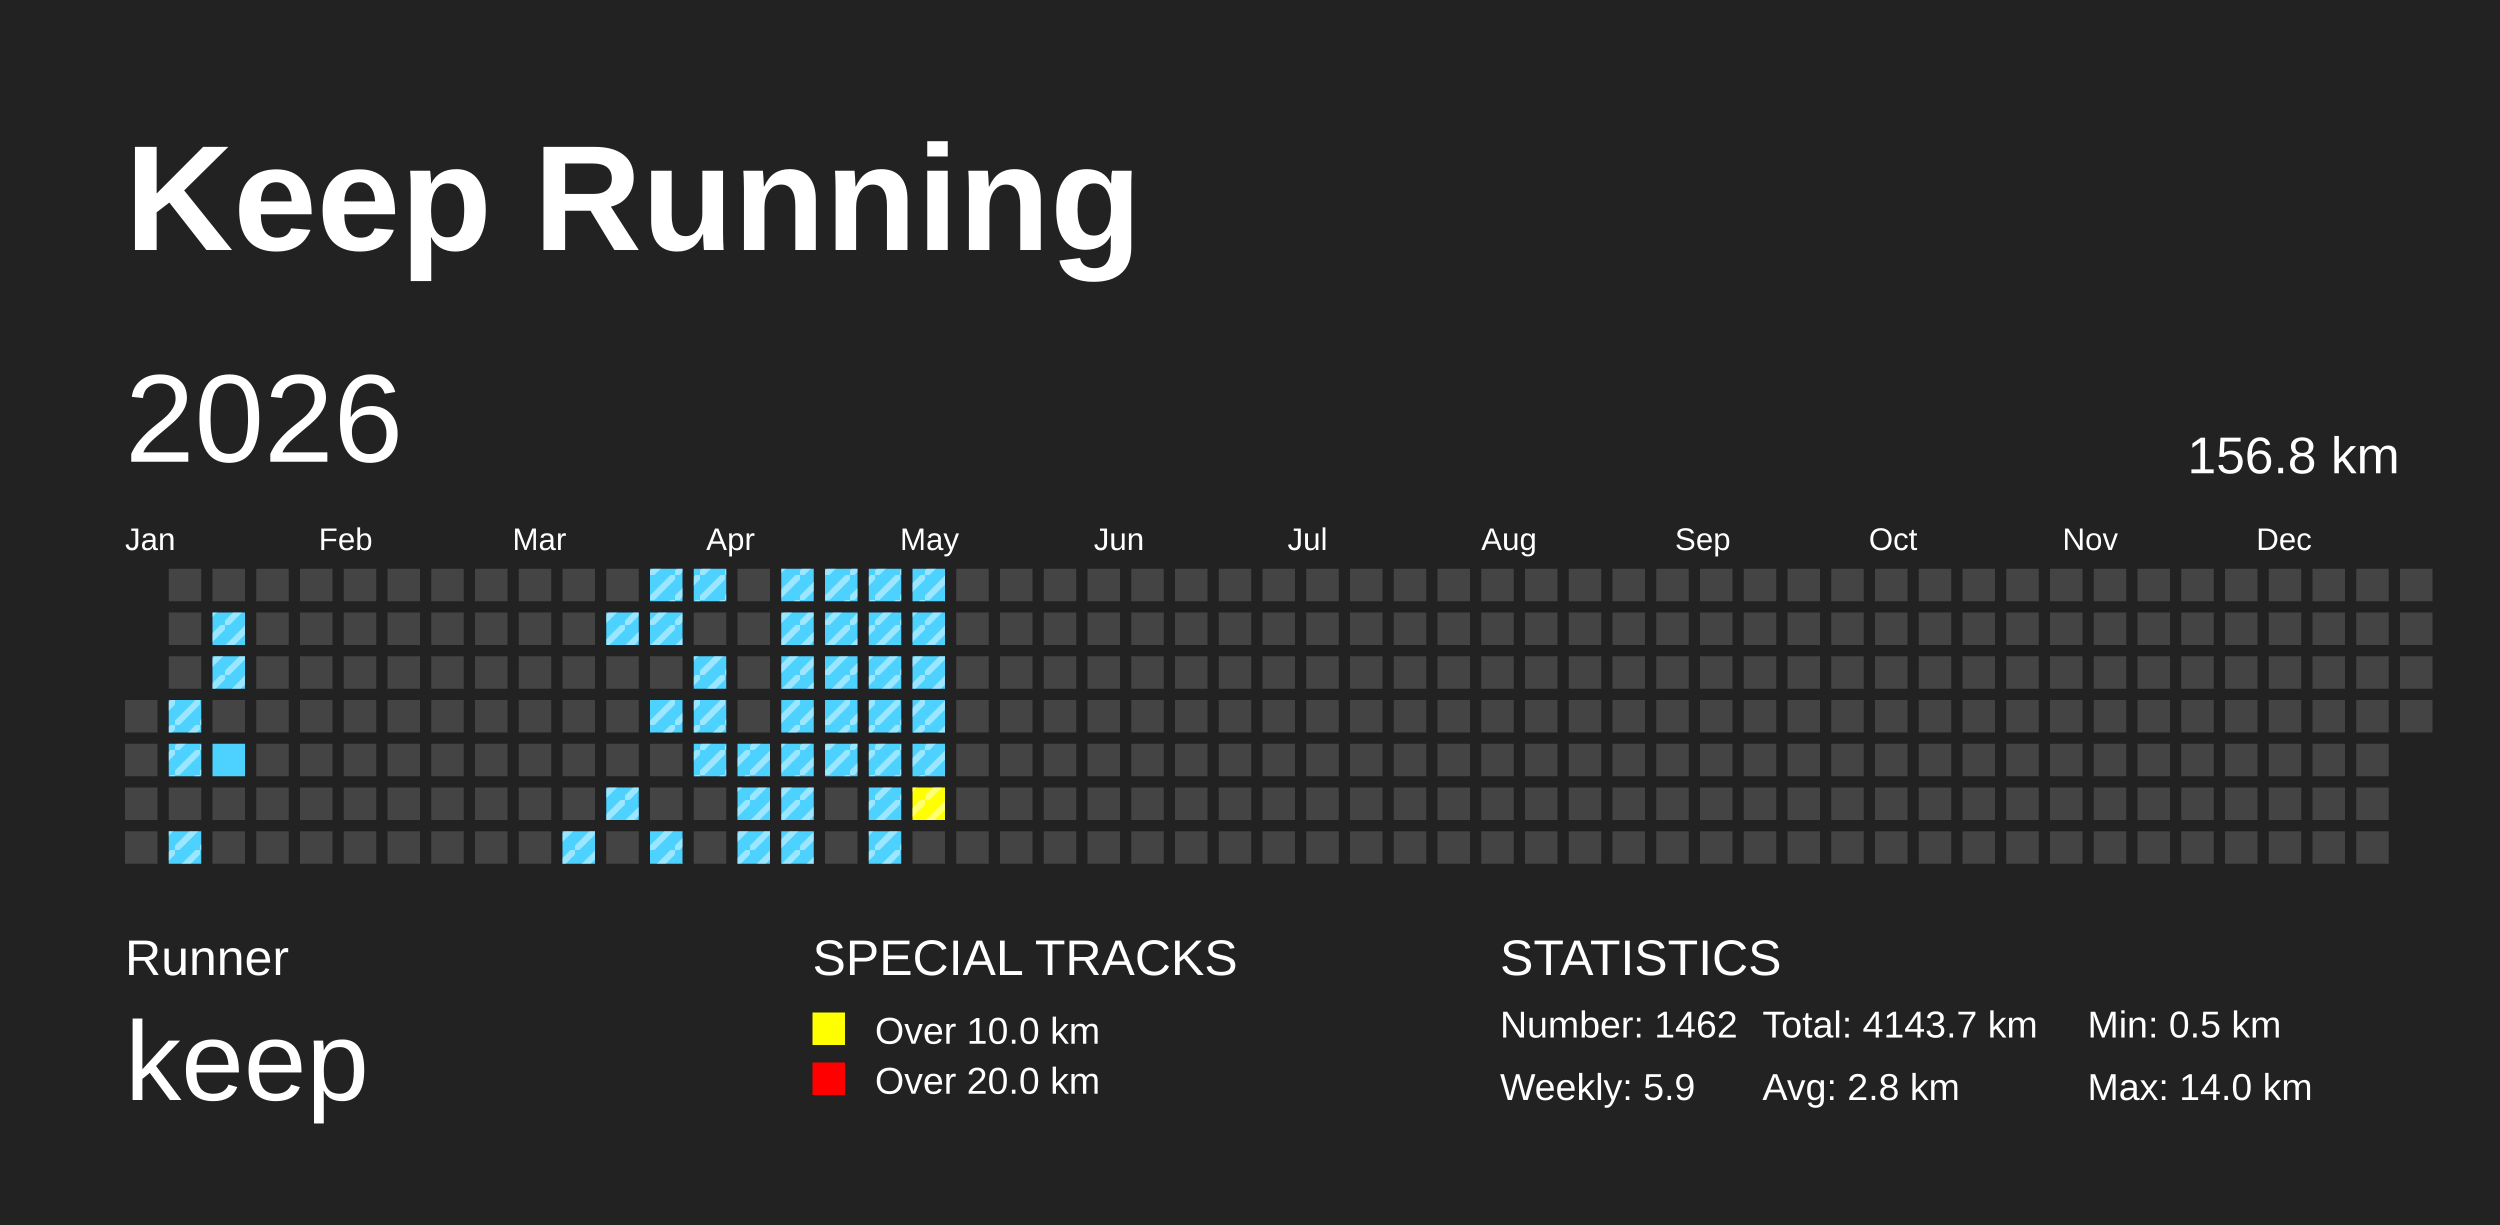
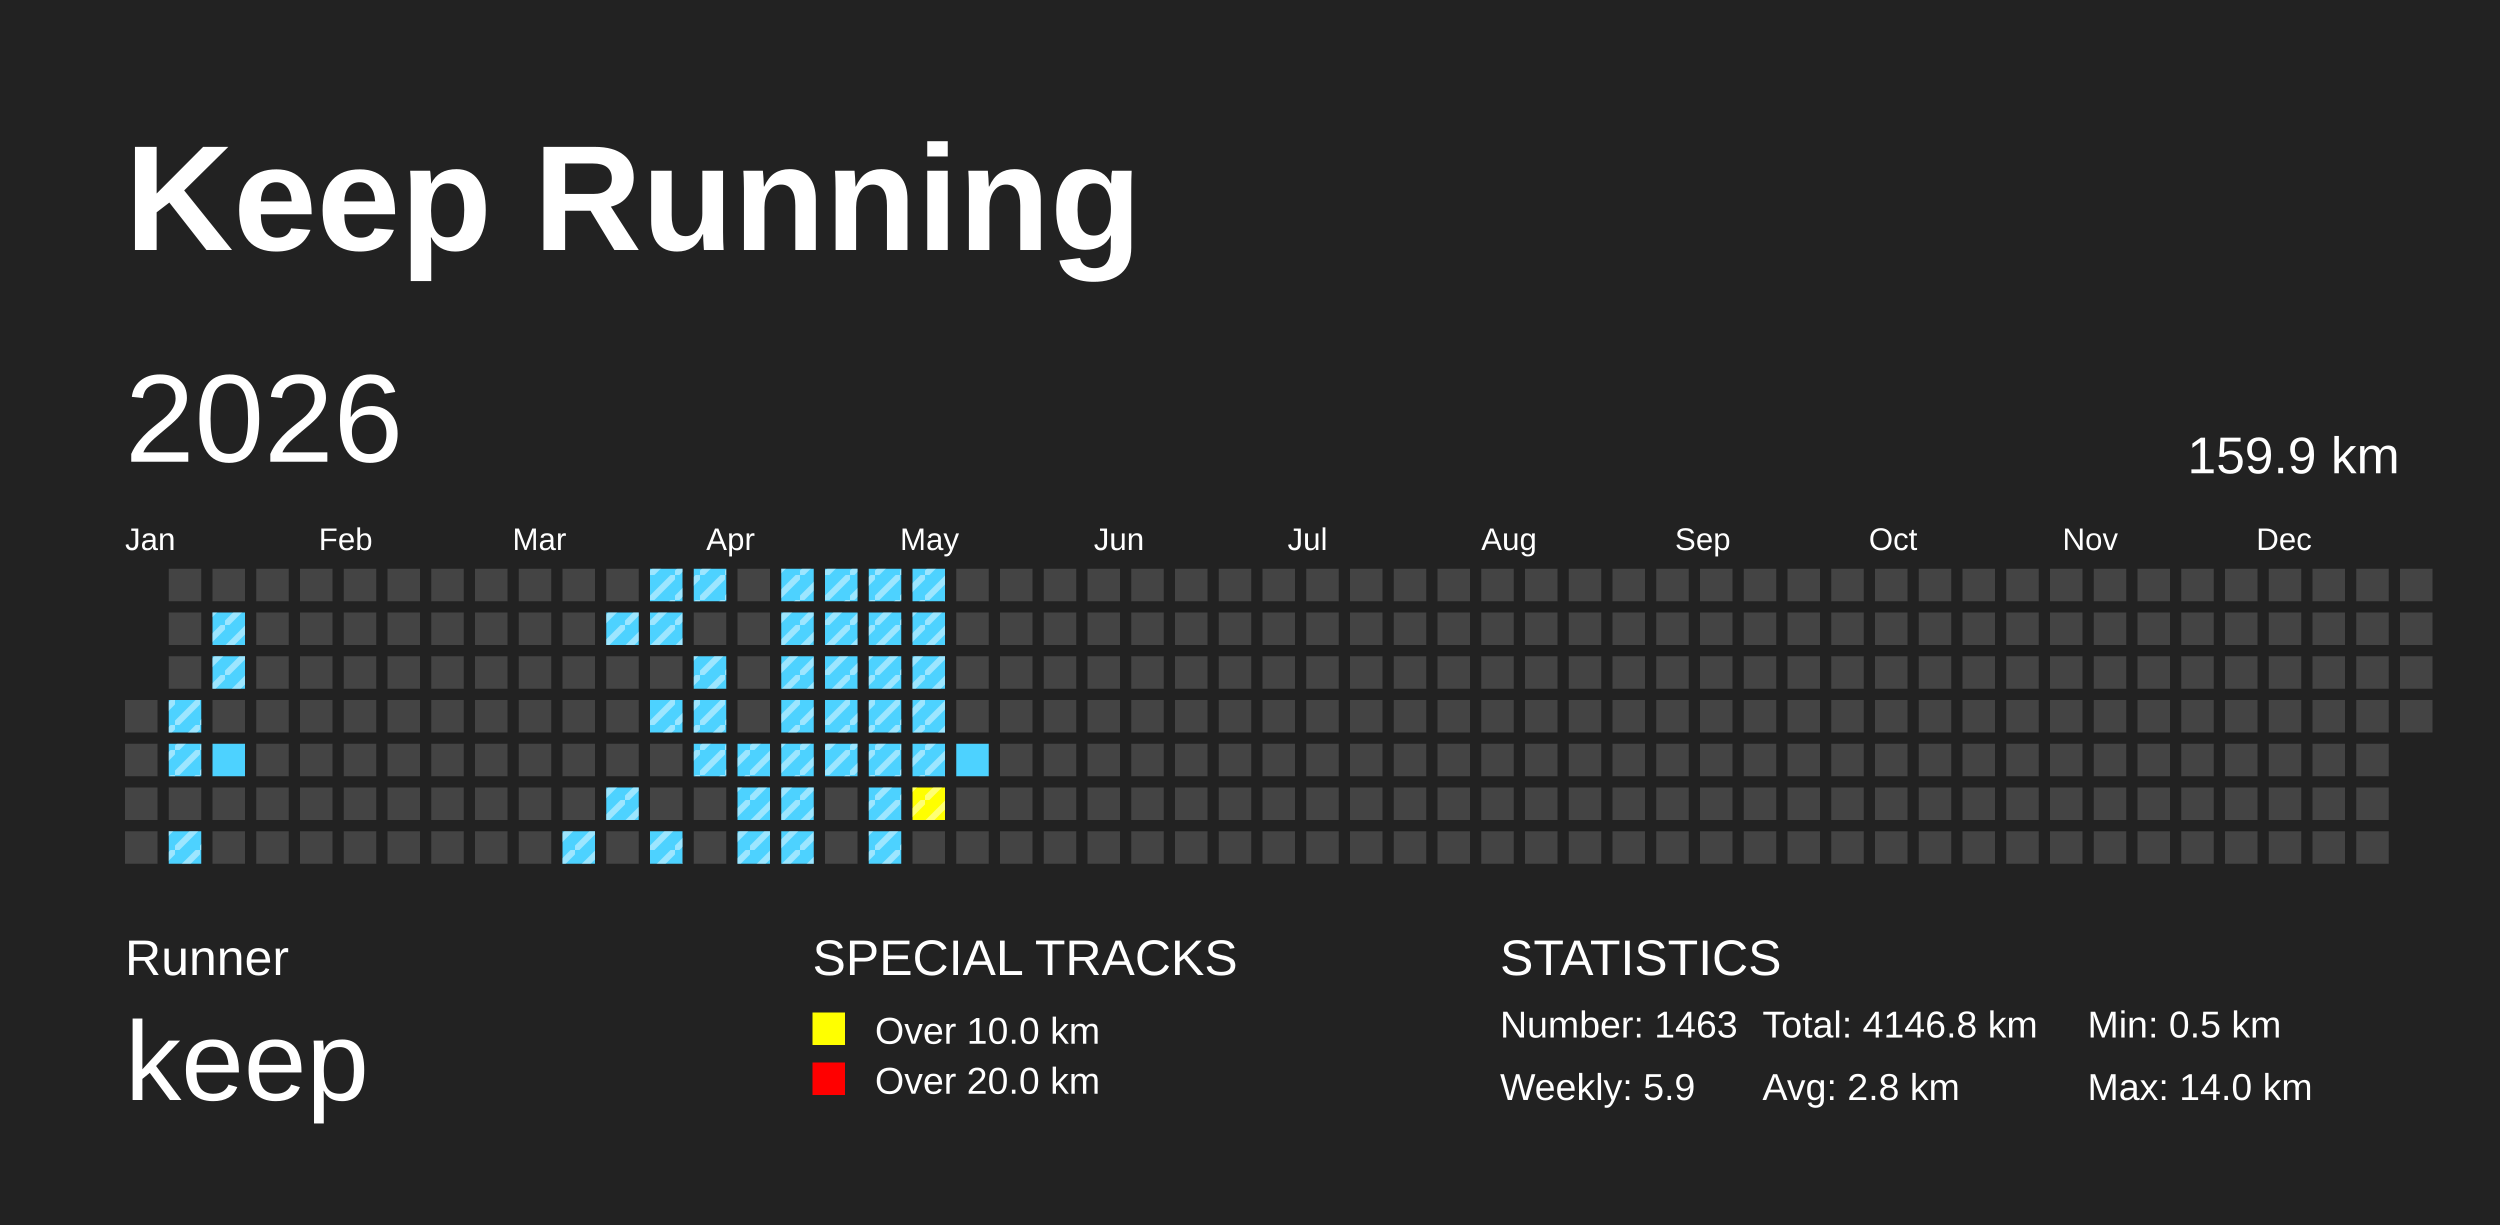
<svg xmlns="http://www.w3.org/2000/svg" baseProfile="full" height="98mm" version="1.1" viewBox="0,0,200,98" width="200mm">
  <defs>
    <pattern height="2" id="indoor-stripe" patternUnits="userSpaceOnUse" width="2">
      <line stroke="white" stroke-opacity="0.45" stroke-width="0.5" x1="0" x2="2" y1="2" y2="0" />
    </pattern>
  </defs>
  <rect fill="#222222" height="98" width="200" x="0" y="0" />
  <text fill="#FFFFFF" style="font-size:12px; font-family:Arial; font-weight:bold;" x="10" y="20">Keep Running</text>
  <text fill="#FFFFFF" style="font-size:4px; font-family:Arial" x="10" y="78">Runner</text>
  <text fill="#FFFFFF" style="font-size:9px; font-family:Arial" x="10" y="88">keep</text>
  <text fill="#FFFFFF" style="font-size:4px; font-family:Arial" x="65" y="78">SPECIAL TRACKS</text>
  <rect fill="yellow" height="2.6" width="2.6" x="65" y="81" />
  <text fill="#FFFFFF" style="font-size:3px; font-family:Arial" x="70" y="83.5">Over 10.0 km</text>
  <rect fill="red" height="2.6" width="2.6" x="65" y="85" />
  <text fill="#FFFFFF" style="font-size:3px; font-family:Arial" x="70" y="87.5">Over 20.0 km</text>
  <text fill="#FFFFFF" style="font-size:4px; font-family:Arial" x="120" y="78">STATISTICS</text>
-   <text fill="#FFFFFF" style="font-size:3px; font-family:Arial" x="120" y="83">Number: 1462</text>
+   <text fill="#FFFFFF" style="font-size:3px; font-family:Arial" x="120" y="83">Number: 1463</text>
  <text fill="#FFFFFF" style="font-size:3px; font-family:Arial" x="120" y="88">Weekly: 5.9</text>
-   <text fill="#FFFFFF" style="font-size:3px; font-family:Arial" x="141" y="83">Total: 4143.7 km</text>
+   <text fill="#FFFFFF" style="font-size:3px; font-family:Arial" x="141" y="83">Total: 4146.8 km</text>
  <text fill="#FFFFFF" style="font-size:3px; font-family:Arial" x="141" y="88">Avg: 2.8 km</text>
  <text fill="#FFFFFF" style="font-size:3px; font-family:Arial" x="167" y="83">Min: 0.5 km</text>
  <text fill="#FFFFFF" style="font-size:3px; font-family:Arial" x="167" y="88">Max: 14.0 km</text>
  <text dominant-baseline="hanging" fill="#FFFFFF" style="font-size:10.0px; font-family:Arial;" x="10" y="30">2026</text>
-   <text dominant-baseline="hanging" fill="#FFFFFF" style="font-size:4.125px; font-family:Arial;" x="175" y="35">156.8 km</text>
+   <text dominant-baseline="hanging" fill="#FFFFFF" style="font-size:4.125px; font-family:Arial;" x="175" y="35">159.9 km</text>
  <text fill="#FFFFFF" style="font-size:2.5px; font-family:Arial" x="10.0" y="44">Jan</text>
  <text fill="#FFFFFF" style="font-size:2.5px; font-family:Arial" x="25.5" y="44">Feb</text>
  <text fill="#FFFFFF" style="font-size:2.5px; font-family:Arial" x="41.0" y="44">Mar</text>
  <text fill="#FFFFFF" style="font-size:2.5px; font-family:Arial" x="56.5" y="44">Apr</text>
  <text fill="#FFFFFF" style="font-size:2.5px; font-family:Arial" x="72.0" y="44">May</text>
  <text fill="#FFFFFF" style="font-size:2.5px; font-family:Arial" x="87.5" y="44">Jun</text>
  <text fill="#FFFFFF" style="font-size:2.5px; font-family:Arial" x="103.0" y="44">Jul</text>
  <text fill="#FFFFFF" style="font-size:2.5px; font-family:Arial" x="118.5" y="44">Aug</text>
  <text fill="#FFFFFF" style="font-size:2.5px; font-family:Arial" x="134.0" y="44">Sep</text>
  <text fill="#FFFFFF" style="font-size:2.5px; font-family:Arial" x="149.5" y="44">Oct</text>
  <text fill="#FFFFFF" style="font-size:2.5px; font-family:Arial" x="165.0" y="44">Nov</text>
  <text fill="#FFFFFF" style="font-size:2.5px; font-family:Arial" x="180.5" y="44">Dec</text>
  <rect fill="#444444" height="2.6" width="2.6" x="10.0" y="56.0" />
  <rect fill="#444444" height="2.6" width="2.6" x="10.0" y="59.5" />
  <rect fill="#444444" height="2.6" width="2.6" x="10.0" y="63.0" />
  <rect fill="#444444" height="2.6" width="2.6" x="10.0" y="66.5" />
  <rect fill="#444444" height="2.6" width="2.6" x="13.5" y="45.5" />
  <rect fill="#444444" height="2.6" width="2.6" x="13.5" y="49.0" />
  <rect fill="#444444" height="2.6" width="2.6" x="13.5" y="52.5" />
  <rect fill="#4DD2FF" height="2.6" width="2.6" x="13.5" y="56.0" />
  <rect fill="url(#indoor-stripe)" height="2.6" style="pointer-events: none;" width="2.6" x="13.5" y="56.0" />
  <rect fill="#4DD2FF" height="2.6" width="2.6" x="13.5" y="59.5" />
  <rect fill="url(#indoor-stripe)" height="2.6" style="pointer-events: none;" width="2.6" x="13.5" y="59.5" />
  <rect fill="#444444" height="2.6" width="2.6" x="13.5" y="63.0" />
  <rect fill="#4DD2FF" height="2.6" width="2.6" x="13.5" y="66.5" />
  <rect fill="url(#indoor-stripe)" height="2.6" style="pointer-events: none;" width="2.6" x="13.5" y="66.5" />
  <rect fill="#444444" height="2.6" width="2.6" x="17.0" y="45.5" />
  <rect fill="#4DD2FF" height="2.6" width="2.6" x="17.0" y="49.0" />
  <rect fill="url(#indoor-stripe)" height="2.6" style="pointer-events: none;" width="2.6" x="17.0" y="49.0" />
  <rect fill="#4DD2FF" height="2.6" width="2.6" x="17.0" y="52.5" />
  <rect fill="url(#indoor-stripe)" height="2.6" style="pointer-events: none;" width="2.6" x="17.0" y="52.5" />
  <rect fill="#444444" height="2.6" width="2.6" x="17.0" y="56.0" />
  <rect fill="#4DD2FF" height="2.6" width="2.6" x="17.0" y="59.5" />
  <rect fill="#444444" height="2.6" width="2.6" x="17.0" y="63.0" />
  <rect fill="#444444" height="2.6" width="2.6" x="17.0" y="66.5" />
  <rect fill="#444444" height="2.6" width="2.6" x="20.5" y="45.5" />
  <rect fill="#444444" height="2.6" width="2.6" x="20.5" y="49.0" />
  <rect fill="#444444" height="2.6" width="2.6" x="20.5" y="52.5" />
  <rect fill="#444444" height="2.6" width="2.6" x="20.5" y="56.0" />
  <rect fill="#444444" height="2.6" width="2.6" x="20.5" y="59.5" />
  <rect fill="#444444" height="2.6" width="2.6" x="20.5" y="63.0" />
  <rect fill="#444444" height="2.6" width="2.6" x="20.5" y="66.5" />
  <rect fill="#444444" height="2.6" width="2.6" x="24.0" y="45.5" />
  <rect fill="#444444" height="2.6" width="2.6" x="24.0" y="49.0" />
  <rect fill="#444444" height="2.6" width="2.6" x="24.0" y="52.5" />
  <rect fill="#444444" height="2.6" width="2.6" x="24.0" y="56.0" />
  <rect fill="#444444" height="2.6" width="2.6" x="24.0" y="59.5" />
  <rect fill="#444444" height="2.6" width="2.6" x="24.0" y="63.0" />
  <rect fill="#444444" height="2.6" width="2.6" x="24.0" y="66.5" />
  <rect fill="#444444" height="2.6" width="2.6" x="27.5" y="45.5" />
  <rect fill="#444444" height="2.6" width="2.6" x="27.5" y="49.0" />
  <rect fill="#444444" height="2.6" width="2.6" x="27.5" y="52.5" />
  <rect fill="#444444" height="2.6" width="2.6" x="27.5" y="56.0" />
  <rect fill="#444444" height="2.6" width="2.6" x="27.5" y="59.5" />
  <rect fill="#444444" height="2.6" width="2.6" x="27.5" y="63.0" />
  <rect fill="#444444" height="2.6" width="2.6" x="27.5" y="66.5" />
  <rect fill="#444444" height="2.6" width="2.6" x="31.0" y="45.5" />
  <rect fill="#444444" height="2.6" width="2.6" x="31.0" y="49.0" />
  <rect fill="#444444" height="2.6" width="2.6" x="31.0" y="52.5" />
  <rect fill="#444444" height="2.6" width="2.6" x="31.0" y="56.0" />
  <rect fill="#444444" height="2.6" width="2.6" x="31.0" y="59.5" />
  <rect fill="#444444" height="2.6" width="2.6" x="31.0" y="63.0" />
  <rect fill="#444444" height="2.6" width="2.6" x="31.0" y="66.5" />
  <rect fill="#444444" height="2.6" width="2.6" x="34.5" y="45.5" />
  <rect fill="#444444" height="2.6" width="2.6" x="34.5" y="49.0" />
  <rect fill="#444444" height="2.6" width="2.6" x="34.5" y="52.5" />
  <rect fill="#444444" height="2.6" width="2.6" x="34.5" y="56.0" />
  <rect fill="#444444" height="2.6" width="2.6" x="34.5" y="59.5" />
  <rect fill="#444444" height="2.6" width="2.6" x="34.5" y="63.0" />
  <rect fill="#444444" height="2.6" width="2.6" x="34.5" y="66.5" />
  <rect fill="#444444" height="2.6" width="2.6" x="38.0" y="45.5" />
  <rect fill="#444444" height="2.6" width="2.6" x="38.0" y="49.0" />
  <rect fill="#444444" height="2.6" width="2.6" x="38.0" y="52.5" />
  <rect fill="#444444" height="2.6" width="2.6" x="38.0" y="56.0" />
  <rect fill="#444444" height="2.6" width="2.6" x="38.0" y="59.5" />
  <rect fill="#444444" height="2.6" width="2.6" x="38.0" y="63.0" />
  <rect fill="#444444" height="2.6" width="2.6" x="38.0" y="66.5" />
  <rect fill="#444444" height="2.6" width="2.6" x="41.5" y="45.5" />
  <rect fill="#444444" height="2.6" width="2.6" x="41.5" y="49.0" />
  <rect fill="#444444" height="2.6" width="2.6" x="41.5" y="52.5" />
  <rect fill="#444444" height="2.6" width="2.6" x="41.5" y="56.0" />
  <rect fill="#444444" height="2.6" width="2.6" x="41.5" y="59.5" />
  <rect fill="#444444" height="2.6" width="2.6" x="41.5" y="63.0" />
  <rect fill="#444444" height="2.6" width="2.6" x="41.5" y="66.5" />
  <rect fill="#444444" height="2.6" width="2.6" x="45.0" y="45.5" />
  <rect fill="#444444" height="2.6" width="2.6" x="45.0" y="49.0" />
  <rect fill="#444444" height="2.6" width="2.6" x="45.0" y="52.5" />
  <rect fill="#444444" height="2.6" width="2.6" x="45.0" y="56.0" />
  <rect fill="#444444" height="2.6" width="2.6" x="45.0" y="59.5" />
  <rect fill="#444444" height="2.6" width="2.6" x="45.0" y="63.0" />
  <rect fill="#4DD2FF" height="2.6" width="2.6" x="45.0" y="66.5" />
  <rect fill="url(#indoor-stripe)" height="2.6" style="pointer-events: none;" width="2.6" x="45.0" y="66.5" />
  <rect fill="#444444" height="2.6" width="2.6" x="48.5" y="45.5" />
  <rect fill="#4DD2FF" height="2.6" width="2.6" x="48.5" y="49.0" />
  <rect fill="url(#indoor-stripe)" height="2.6" style="pointer-events: none;" width="2.6" x="48.5" y="49.0" />
  <rect fill="#444444" height="2.6" width="2.6" x="48.5" y="52.5" />
  <rect fill="#444444" height="2.6" width="2.6" x="48.5" y="56.0" />
  <rect fill="#444444" height="2.6" width="2.6" x="48.5" y="59.5" />
  <rect fill="#4DD2FF" height="2.6" width="2.6" x="48.5" y="63.0" />
  <rect fill="url(#indoor-stripe)" height="2.6" style="pointer-events: none;" width="2.6" x="48.5" y="63.0" />
  <rect fill="#444444" height="2.6" width="2.6" x="48.5" y="66.5" />
  <rect fill="#4DD2FF" height="2.6" width="2.6" x="52.0" y="45.5" />
  <rect fill="url(#indoor-stripe)" height="2.6" style="pointer-events: none;" width="2.6" x="52.0" y="45.5" />
  <rect fill="#4DD2FF" height="2.6" width="2.6" x="52.0" y="49.0" />
  <rect fill="url(#indoor-stripe)" height="2.6" style="pointer-events: none;" width="2.6" x="52.0" y="49.0" />
  <rect fill="#444444" height="2.6" width="2.6" x="52.0" y="52.5" />
  <rect fill="#4DD2FF" height="2.6" width="2.6" x="52.0" y="56.0" />
  <rect fill="url(#indoor-stripe)" height="2.6" style="pointer-events: none;" width="2.6" x="52.0" y="56.0" />
  <rect fill="#444444" height="2.6" width="2.6" x="52.0" y="59.5" />
  <rect fill="#444444" height="2.6" width="2.6" x="52.0" y="63.0" />
  <rect fill="#4DD2FF" height="2.6" width="2.6" x="52.0" y="66.5" />
  <rect fill="url(#indoor-stripe)" height="2.6" style="pointer-events: none;" width="2.6" x="52.0" y="66.5" />
  <rect fill="#4DD2FF" height="2.6" width="2.6" x="55.5" y="45.5" />
  <rect fill="url(#indoor-stripe)" height="2.6" style="pointer-events: none;" width="2.6" x="55.5" y="45.5" />
  <rect fill="#444444" height="2.6" width="2.6" x="55.5" y="49.0" />
  <rect fill="#4DD2FF" height="2.6" width="2.6" x="55.5" y="52.5" />
  <rect fill="url(#indoor-stripe)" height="2.6" style="pointer-events: none;" width="2.6" x="55.5" y="52.5" />
  <rect fill="#4DD2FF" height="2.6" width="2.6" x="55.5" y="56.0" />
  <rect fill="url(#indoor-stripe)" height="2.6" style="pointer-events: none;" width="2.6" x="55.5" y="56.0" />
  <rect fill="#4DD2FF" height="2.6" width="2.6" x="55.5" y="59.5" />
  <rect fill="url(#indoor-stripe)" height="2.6" style="pointer-events: none;" width="2.6" x="55.5" y="59.5" />
  <rect fill="#444444" height="2.6" width="2.6" x="55.5" y="63.0" />
  <rect fill="#444444" height="2.6" width="2.6" x="55.5" y="66.5" />
  <rect fill="#444444" height="2.6" width="2.6" x="59.0" y="45.5" />
  <rect fill="#444444" height="2.6" width="2.6" x="59.0" y="49.0" />
  <rect fill="#444444" height="2.6" width="2.6" x="59.0" y="52.5" />
  <rect fill="#444444" height="2.6" width="2.6" x="59.0" y="56.0" />
  <rect fill="#4DD2FF" height="2.6" width="2.6" x="59.0" y="59.5" />
  <rect fill="url(#indoor-stripe)" height="2.6" style="pointer-events: none;" width="2.6" x="59.0" y="59.5" />
  <rect fill="#4DD2FF" height="2.6" width="2.6" x="59.0" y="63.0" />
  <rect fill="url(#indoor-stripe)" height="2.6" style="pointer-events: none;" width="2.6" x="59.0" y="63.0" />
  <rect fill="#4DD2FF" height="2.6" width="2.6" x="59.0" y="66.5" />
  <rect fill="url(#indoor-stripe)" height="2.6" style="pointer-events: none;" width="2.6" x="59.0" y="66.5" />
  <rect fill="#4DD2FF" height="2.6" width="2.6" x="62.5" y="45.5" />
  <rect fill="url(#indoor-stripe)" height="2.6" style="pointer-events: none;" width="2.6" x="62.5" y="45.5" />
  <rect fill="#4DD2FF" height="2.6" width="2.6" x="62.5" y="49.0" />
  <rect fill="url(#indoor-stripe)" height="2.6" style="pointer-events: none;" width="2.6" x="62.5" y="49.0" />
  <rect fill="#4DD2FF" height="2.6" width="2.6" x="62.5" y="52.5" />
  <rect fill="url(#indoor-stripe)" height="2.6" style="pointer-events: none;" width="2.6" x="62.5" y="52.5" />
  <rect fill="#4DD2FF" height="2.6" width="2.6" x="62.5" y="56.0" />
  <rect fill="url(#indoor-stripe)" height="2.6" style="pointer-events: none;" width="2.6" x="62.5" y="56.0" />
  <rect fill="#4DD2FF" height="2.6" width="2.6" x="62.5" y="59.5" />
  <rect fill="url(#indoor-stripe)" height="2.6" style="pointer-events: none;" width="2.6" x="62.5" y="59.5" />
  <rect fill="#4DD2FF" height="2.6" width="2.6" x="62.5" y="63.0" />
  <rect fill="url(#indoor-stripe)" height="2.6" style="pointer-events: none;" width="2.6" x="62.5" y="63.0" />
  <rect fill="#4DD2FF" height="2.6" width="2.6" x="62.5" y="66.5" />
  <rect fill="url(#indoor-stripe)" height="2.6" style="pointer-events: none;" width="2.6" x="62.5" y="66.5" />
  <rect fill="#4DD2FF" height="2.6" width="2.6" x="66.0" y="45.5" />
  <rect fill="url(#indoor-stripe)" height="2.6" style="pointer-events: none;" width="2.6" x="66.0" y="45.5" />
  <rect fill="#4DD2FF" height="2.6" width="2.6" x="66.0" y="49.0" />
  <rect fill="url(#indoor-stripe)" height="2.6" style="pointer-events: none;" width="2.6" x="66.0" y="49.0" />
  <rect fill="#4DD2FF" height="2.6" width="2.6" x="66.0" y="52.5" />
  <rect fill="url(#indoor-stripe)" height="2.6" style="pointer-events: none;" width="2.6" x="66.0" y="52.5" />
  <rect fill="#4DD2FF" height="2.6" width="2.6" x="66.0" y="56.0" />
  <rect fill="url(#indoor-stripe)" height="2.6" style="pointer-events: none;" width="2.6" x="66.0" y="56.0" />
  <rect fill="#4DD2FF" height="2.6" width="2.6" x="66.0" y="59.5" />
  <rect fill="url(#indoor-stripe)" height="2.6" style="pointer-events: none;" width="2.6" x="66.0" y="59.5" />
  <rect fill="#444444" height="2.6" width="2.6" x="66.0" y="63.0" />
  <rect fill="#444444" height="2.6" width="2.6" x="66.0" y="66.5" />
  <rect fill="#4DD2FF" height="2.6" width="2.6" x="69.5" y="45.5" />
  <rect fill="url(#indoor-stripe)" height="2.6" style="pointer-events: none;" width="2.6" x="69.5" y="45.5" />
  <rect fill="#4DD2FF" height="2.6" width="2.6" x="69.5" y="49.0" />
  <rect fill="url(#indoor-stripe)" height="2.6" style="pointer-events: none;" width="2.6" x="69.5" y="49.0" />
  <rect fill="#4DD2FF" height="2.6" width="2.6" x="69.5" y="52.5" />
  <rect fill="url(#indoor-stripe)" height="2.6" style="pointer-events: none;" width="2.6" x="69.5" y="52.5" />
  <rect fill="#4DD2FF" height="2.6" width="2.6" x="69.5" y="56.0" />
  <rect fill="url(#indoor-stripe)" height="2.6" style="pointer-events: none;" width="2.6" x="69.5" y="56.0" />
  <rect fill="#4DD2FF" height="2.6" width="2.6" x="69.5" y="59.5" />
  <rect fill="url(#indoor-stripe)" height="2.6" style="pointer-events: none;" width="2.6" x="69.5" y="59.5" />
  <rect fill="#4DD2FF" height="2.6" width="2.6" x="69.5" y="63.0" />
  <rect fill="url(#indoor-stripe)" height="2.6" style="pointer-events: none;" width="2.6" x="69.5" y="63.0" />
  <rect fill="#4DD2FF" height="2.6" width="2.6" x="69.5" y="66.5" />
  <rect fill="url(#indoor-stripe)" height="2.6" style="pointer-events: none;" width="2.6" x="69.5" y="66.5" />
  <rect fill="#4DD2FF" height="2.6" width="2.6" x="73.0" y="45.5" />
  <rect fill="url(#indoor-stripe)" height="2.6" style="pointer-events: none;" width="2.6" x="73.0" y="45.5" />
  <rect fill="#4DD2FF" height="2.6" width="2.6" x="73.0" y="49.0" />
  <rect fill="url(#indoor-stripe)" height="2.6" style="pointer-events: none;" width="2.6" x="73.0" y="49.0" />
  <rect fill="#4DD2FF" height="2.6" width="2.6" x="73.0" y="52.5" />
  <rect fill="url(#indoor-stripe)" height="2.6" style="pointer-events: none;" width="2.6" x="73.0" y="52.5" />
  <rect fill="#4DD2FF" height="2.6" width="2.6" x="73.0" y="56.0" />
  <rect fill="url(#indoor-stripe)" height="2.6" style="pointer-events: none;" width="2.6" x="73.0" y="56.0" />
  <rect fill="#4DD2FF" height="2.6" width="2.6" x="73.0" y="59.5" />
  <rect fill="url(#indoor-stripe)" height="2.6" style="pointer-events: none;" width="2.6" x="73.0" y="59.5" />
  <rect fill="yellow" height="2.6" width="2.6" x="73.0" y="63.0" />
  <rect fill="url(#indoor-stripe)" height="2.6" style="pointer-events: none;" width="2.6" x="73.0" y="63.0" />
  <rect fill="#444444" height="2.6" width="2.6" x="73.0" y="66.5" />
  <rect fill="#444444" height="2.6" width="2.6" x="76.5" y="45.5" />
  <rect fill="#444444" height="2.6" width="2.6" x="76.5" y="49.0" />
  <rect fill="#444444" height="2.6" width="2.6" x="76.5" y="52.5" />
  <rect fill="#444444" height="2.6" width="2.6" x="76.5" y="56.0" />
-   <rect fill="#444444" height="2.6" width="2.6" x="76.5" y="59.5" />
+   <rect fill="#4DD2FF" height="2.6" width="2.6" x="76.5" y="59.5" />
  <rect fill="#444444" height="2.6" width="2.6" x="76.5" y="63.0" />
  <rect fill="#444444" height="2.6" width="2.6" x="76.5" y="66.5" />
  <rect fill="#444444" height="2.6" width="2.6" x="80.0" y="45.5" />
  <rect fill="#444444" height="2.6" width="2.6" x="80.0" y="49.0" />
  <rect fill="#444444" height="2.6" width="2.6" x="80.0" y="52.5" />
  <rect fill="#444444" height="2.6" width="2.6" x="80.0" y="56.0" />
  <rect fill="#444444" height="2.6" width="2.6" x="80.0" y="59.5" />
  <rect fill="#444444" height="2.6" width="2.6" x="80.0" y="63.0" />
  <rect fill="#444444" height="2.6" width="2.6" x="80.0" y="66.5" />
  <rect fill="#444444" height="2.6" width="2.6" x="83.5" y="45.5" />
  <rect fill="#444444" height="2.6" width="2.6" x="83.5" y="49.0" />
  <rect fill="#444444" height="2.6" width="2.6" x="83.5" y="52.5" />
  <rect fill="#444444" height="2.6" width="2.6" x="83.5" y="56.0" />
  <rect fill="#444444" height="2.6" width="2.6" x="83.5" y="59.5" />
  <rect fill="#444444" height="2.6" width="2.6" x="83.5" y="63.0" />
  <rect fill="#444444" height="2.6" width="2.6" x="83.5" y="66.5" />
  <rect fill="#444444" height="2.6" width="2.6" x="87.0" y="45.5" />
  <rect fill="#444444" height="2.6" width="2.6" x="87.0" y="49.0" />
  <rect fill="#444444" height="2.6" width="2.6" x="87.0" y="52.5" />
  <rect fill="#444444" height="2.6" width="2.6" x="87.0" y="56.0" />
  <rect fill="#444444" height="2.6" width="2.6" x="87.0" y="59.5" />
  <rect fill="#444444" height="2.6" width="2.6" x="87.0" y="63.0" />
  <rect fill="#444444" height="2.6" width="2.6" x="87.0" y="66.5" />
  <rect fill="#444444" height="2.6" width="2.6" x="90.5" y="45.5" />
  <rect fill="#444444" height="2.6" width="2.6" x="90.5" y="49.0" />
  <rect fill="#444444" height="2.6" width="2.6" x="90.5" y="52.5" />
  <rect fill="#444444" height="2.6" width="2.6" x="90.5" y="56.0" />
  <rect fill="#444444" height="2.6" width="2.6" x="90.5" y="59.5" />
  <rect fill="#444444" height="2.6" width="2.6" x="90.5" y="63.0" />
  <rect fill="#444444" height="2.6" width="2.6" x="90.5" y="66.5" />
  <rect fill="#444444" height="2.6" width="2.6" x="94.0" y="45.5" />
  <rect fill="#444444" height="2.6" width="2.6" x="94.0" y="49.0" />
  <rect fill="#444444" height="2.6" width="2.6" x="94.0" y="52.5" />
  <rect fill="#444444" height="2.6" width="2.6" x="94.0" y="56.0" />
  <rect fill="#444444" height="2.6" width="2.6" x="94.0" y="59.5" />
  <rect fill="#444444" height="2.6" width="2.6" x="94.0" y="63.0" />
  <rect fill="#444444" height="2.6" width="2.6" x="94.0" y="66.5" />
  <rect fill="#444444" height="2.6" width="2.6" x="97.5" y="45.5" />
  <rect fill="#444444" height="2.6" width="2.6" x="97.5" y="49.0" />
  <rect fill="#444444" height="2.6" width="2.6" x="97.5" y="52.5" />
  <rect fill="#444444" height="2.6" width="2.6" x="97.5" y="56.0" />
  <rect fill="#444444" height="2.6" width="2.6" x="97.5" y="59.5" />
  <rect fill="#444444" height="2.6" width="2.6" x="97.5" y="63.0" />
  <rect fill="#444444" height="2.6" width="2.6" x="97.5" y="66.5" />
  <rect fill="#444444" height="2.6" width="2.6" x="101.0" y="45.5" />
  <rect fill="#444444" height="2.6" width="2.6" x="101.0" y="49.0" />
  <rect fill="#444444" height="2.6" width="2.6" x="101.0" y="52.5" />
  <rect fill="#444444" height="2.6" width="2.6" x="101.0" y="56.0" />
  <rect fill="#444444" height="2.6" width="2.6" x="101.0" y="59.5" />
  <rect fill="#444444" height="2.6" width="2.6" x="101.0" y="63.0" />
  <rect fill="#444444" height="2.6" width="2.6" x="101.0" y="66.5" />
  <rect fill="#444444" height="2.6" width="2.6" x="104.5" y="45.5" />
  <rect fill="#444444" height="2.6" width="2.6" x="104.5" y="49.0" />
  <rect fill="#444444" height="2.6" width="2.6" x="104.5" y="52.5" />
  <rect fill="#444444" height="2.6" width="2.6" x="104.5" y="56.0" />
  <rect fill="#444444" height="2.6" width="2.6" x="104.5" y="59.5" />
  <rect fill="#444444" height="2.6" width="2.6" x="104.5" y="63.0" />
  <rect fill="#444444" height="2.6" width="2.6" x="104.5" y="66.5" />
  <rect fill="#444444" height="2.6" width="2.6" x="108.0" y="45.5" />
  <rect fill="#444444" height="2.6" width="2.6" x="108.0" y="49.0" />
  <rect fill="#444444" height="2.6" width="2.6" x="108.0" y="52.5" />
  <rect fill="#444444" height="2.6" width="2.6" x="108.0" y="56.0" />
  <rect fill="#444444" height="2.6" width="2.6" x="108.0" y="59.5" />
  <rect fill="#444444" height="2.6" width="2.6" x="108.0" y="63.0" />
  <rect fill="#444444" height="2.6" width="2.6" x="108.0" y="66.5" />
  <rect fill="#444444" height="2.6" width="2.6" x="111.5" y="45.5" />
  <rect fill="#444444" height="2.6" width="2.6" x="111.5" y="49.0" />
  <rect fill="#444444" height="2.6" width="2.6" x="111.5" y="52.5" />
  <rect fill="#444444" height="2.6" width="2.6" x="111.5" y="56.0" />
  <rect fill="#444444" height="2.6" width="2.6" x="111.5" y="59.5" />
  <rect fill="#444444" height="2.6" width="2.6" x="111.5" y="63.0" />
  <rect fill="#444444" height="2.6" width="2.6" x="111.5" y="66.5" />
  <rect fill="#444444" height="2.6" width="2.6" x="115.0" y="45.5" />
  <rect fill="#444444" height="2.6" width="2.6" x="115.0" y="49.0" />
  <rect fill="#444444" height="2.6" width="2.6" x="115.0" y="52.5" />
  <rect fill="#444444" height="2.6" width="2.6" x="115.0" y="56.0" />
  <rect fill="#444444" height="2.6" width="2.6" x="115.0" y="59.5" />
  <rect fill="#444444" height="2.6" width="2.6" x="115.0" y="63.0" />
  <rect fill="#444444" height="2.6" width="2.6" x="115.0" y="66.5" />
  <rect fill="#444444" height="2.6" width="2.6" x="118.5" y="45.5" />
  <rect fill="#444444" height="2.6" width="2.6" x="118.5" y="49.0" />
  <rect fill="#444444" height="2.6" width="2.6" x="118.5" y="52.5" />
  <rect fill="#444444" height="2.6" width="2.6" x="118.5" y="56.0" />
  <rect fill="#444444" height="2.6" width="2.6" x="118.5" y="59.5" />
  <rect fill="#444444" height="2.6" width="2.6" x="118.5" y="63.0" />
  <rect fill="#444444" height="2.6" width="2.6" x="118.5" y="66.5" />
  <rect fill="#444444" height="2.6" width="2.6" x="122.0" y="45.5" />
  <rect fill="#444444" height="2.6" width="2.6" x="122.0" y="49.0" />
  <rect fill="#444444" height="2.6" width="2.6" x="122.0" y="52.5" />
  <rect fill="#444444" height="2.6" width="2.6" x="122.0" y="56.0" />
  <rect fill="#444444" height="2.6" width="2.6" x="122.0" y="59.5" />
  <rect fill="#444444" height="2.6" width="2.6" x="122.0" y="63.0" />
  <rect fill="#444444" height="2.6" width="2.6" x="122.0" y="66.5" />
  <rect fill="#444444" height="2.6" width="2.6" x="125.5" y="45.5" />
  <rect fill="#444444" height="2.6" width="2.6" x="125.5" y="49.0" />
  <rect fill="#444444" height="2.6" width="2.6" x="125.5" y="52.5" />
  <rect fill="#444444" height="2.6" width="2.6" x="125.5" y="56.0" />
  <rect fill="#444444" height="2.6" width="2.6" x="125.5" y="59.5" />
  <rect fill="#444444" height="2.6" width="2.6" x="125.5" y="63.0" />
  <rect fill="#444444" height="2.6" width="2.6" x="125.5" y="66.5" />
  <rect fill="#444444" height="2.6" width="2.6" x="129.0" y="45.5" />
  <rect fill="#444444" height="2.6" width="2.6" x="129.0" y="49.0" />
  <rect fill="#444444" height="2.6" width="2.6" x="129.0" y="52.5" />
  <rect fill="#444444" height="2.6" width="2.6" x="129.0" y="56.0" />
  <rect fill="#444444" height="2.6" width="2.6" x="129.0" y="59.5" />
  <rect fill="#444444" height="2.6" width="2.6" x="129.0" y="63.0" />
  <rect fill="#444444" height="2.6" width="2.6" x="129.0" y="66.5" />
  <rect fill="#444444" height="2.6" width="2.6" x="132.5" y="45.5" />
  <rect fill="#444444" height="2.6" width="2.6" x="132.5" y="49.0" />
  <rect fill="#444444" height="2.6" width="2.6" x="132.5" y="52.5" />
  <rect fill="#444444" height="2.6" width="2.6" x="132.5" y="56.0" />
  <rect fill="#444444" height="2.6" width="2.6" x="132.5" y="59.5" />
  <rect fill="#444444" height="2.6" width="2.6" x="132.5" y="63.0" />
  <rect fill="#444444" height="2.6" width="2.6" x="132.5" y="66.5" />
  <rect fill="#444444" height="2.6" width="2.6" x="136.0" y="45.5" />
  <rect fill="#444444" height="2.6" width="2.6" x="136.0" y="49.0" />
  <rect fill="#444444" height="2.6" width="2.6" x="136.0" y="52.5" />
  <rect fill="#444444" height="2.6" width="2.6" x="136.0" y="56.0" />
  <rect fill="#444444" height="2.6" width="2.6" x="136.0" y="59.5" />
  <rect fill="#444444" height="2.6" width="2.6" x="136.0" y="63.0" />
  <rect fill="#444444" height="2.6" width="2.6" x="136.0" y="66.5" />
  <rect fill="#444444" height="2.6" width="2.6" x="139.5" y="45.5" />
  <rect fill="#444444" height="2.6" width="2.6" x="139.5" y="49.0" />
  <rect fill="#444444" height="2.6" width="2.6" x="139.5" y="52.5" />
  <rect fill="#444444" height="2.6" width="2.6" x="139.5" y="56.0" />
  <rect fill="#444444" height="2.6" width="2.6" x="139.5" y="59.5" />
  <rect fill="#444444" height="2.6" width="2.6" x="139.5" y="63.0" />
  <rect fill="#444444" height="2.6" width="2.6" x="139.5" y="66.5" />
  <rect fill="#444444" height="2.6" width="2.6" x="143.0" y="45.5" />
  <rect fill="#444444" height="2.6" width="2.6" x="143.0" y="49.0" />
  <rect fill="#444444" height="2.6" width="2.6" x="143.0" y="52.5" />
  <rect fill="#444444" height="2.6" width="2.6" x="143.0" y="56.0" />
  <rect fill="#444444" height="2.6" width="2.6" x="143.0" y="59.5" />
  <rect fill="#444444" height="2.6" width="2.6" x="143.0" y="63.0" />
  <rect fill="#444444" height="2.6" width="2.6" x="143.0" y="66.5" />
  <rect fill="#444444" height="2.6" width="2.6" x="146.5" y="45.5" />
  <rect fill="#444444" height="2.6" width="2.6" x="146.5" y="49.0" />
  <rect fill="#444444" height="2.6" width="2.6" x="146.5" y="52.5" />
  <rect fill="#444444" height="2.6" width="2.6" x="146.5" y="56.0" />
  <rect fill="#444444" height="2.6" width="2.6" x="146.5" y="59.5" />
  <rect fill="#444444" height="2.6" width="2.6" x="146.5" y="63.0" />
  <rect fill="#444444" height="2.6" width="2.6" x="146.5" y="66.5" />
  <rect fill="#444444" height="2.6" width="2.6" x="150.0" y="45.5" />
  <rect fill="#444444" height="2.6" width="2.6" x="150.0" y="49.0" />
  <rect fill="#444444" height="2.6" width="2.6" x="150.0" y="52.5" />
  <rect fill="#444444" height="2.6" width="2.6" x="150.0" y="56.0" />
  <rect fill="#444444" height="2.6" width="2.6" x="150.0" y="59.5" />
  <rect fill="#444444" height="2.6" width="2.6" x="150.0" y="63.0" />
  <rect fill="#444444" height="2.6" width="2.6" x="150.0" y="66.5" />
  <rect fill="#444444" height="2.6" width="2.6" x="153.5" y="45.5" />
  <rect fill="#444444" height="2.6" width="2.6" x="153.5" y="49.0" />
  <rect fill="#444444" height="2.6" width="2.6" x="153.5" y="52.5" />
  <rect fill="#444444" height="2.6" width="2.6" x="153.5" y="56.0" />
  <rect fill="#444444" height="2.6" width="2.6" x="153.5" y="59.5" />
  <rect fill="#444444" height="2.6" width="2.6" x="153.5" y="63.0" />
  <rect fill="#444444" height="2.6" width="2.6" x="153.5" y="66.5" />
  <rect fill="#444444" height="2.6" width="2.6" x="157.0" y="45.5" />
  <rect fill="#444444" height="2.6" width="2.6" x="157.0" y="49.0" />
  <rect fill="#444444" height="2.6" width="2.6" x="157.0" y="52.5" />
  <rect fill="#444444" height="2.6" width="2.6" x="157.0" y="56.0" />
  <rect fill="#444444" height="2.6" width="2.6" x="157.0" y="59.5" />
  <rect fill="#444444" height="2.6" width="2.6" x="157.0" y="63.0" />
  <rect fill="#444444" height="2.6" width="2.6" x="157.0" y="66.5" />
  <rect fill="#444444" height="2.6" width="2.6" x="160.5" y="45.5" />
  <rect fill="#444444" height="2.6" width="2.6" x="160.5" y="49.0" />
  <rect fill="#444444" height="2.6" width="2.6" x="160.5" y="52.5" />
  <rect fill="#444444" height="2.6" width="2.6" x="160.5" y="56.0" />
  <rect fill="#444444" height="2.6" width="2.6" x="160.5" y="59.5" />
  <rect fill="#444444" height="2.6" width="2.6" x="160.5" y="63.0" />
  <rect fill="#444444" height="2.6" width="2.6" x="160.5" y="66.5" />
  <rect fill="#444444" height="2.6" width="2.6" x="164.0" y="45.5" />
  <rect fill="#444444" height="2.6" width="2.6" x="164.0" y="49.0" />
  <rect fill="#444444" height="2.6" width="2.6" x="164.0" y="52.5" />
  <rect fill="#444444" height="2.6" width="2.6" x="164.0" y="56.0" />
  <rect fill="#444444" height="2.6" width="2.6" x="164.0" y="59.5" />
  <rect fill="#444444" height="2.6" width="2.6" x="164.0" y="63.0" />
  <rect fill="#444444" height="2.6" width="2.6" x="164.0" y="66.5" />
  <rect fill="#444444" height="2.6" width="2.6" x="167.5" y="45.5" />
  <rect fill="#444444" height="2.6" width="2.6" x="167.5" y="49.0" />
  <rect fill="#444444" height="2.6" width="2.6" x="167.5" y="52.5" />
  <rect fill="#444444" height="2.6" width="2.6" x="167.5" y="56.0" />
  <rect fill="#444444" height="2.6" width="2.6" x="167.5" y="59.5" />
  <rect fill="#444444" height="2.6" width="2.6" x="167.5" y="63.0" />
  <rect fill="#444444" height="2.6" width="2.6" x="167.5" y="66.5" />
  <rect fill="#444444" height="2.6" width="2.6" x="171.0" y="45.5" />
  <rect fill="#444444" height="2.6" width="2.6" x="171.0" y="49.0" />
  <rect fill="#444444" height="2.6" width="2.6" x="171.0" y="52.5" />
  <rect fill="#444444" height="2.6" width="2.6" x="171.0" y="56.0" />
  <rect fill="#444444" height="2.6" width="2.6" x="171.0" y="59.5" />
  <rect fill="#444444" height="2.6" width="2.6" x="171.0" y="63.0" />
  <rect fill="#444444" height="2.6" width="2.6" x="171.0" y="66.5" />
  <rect fill="#444444" height="2.6" width="2.6" x="174.5" y="45.5" />
  <rect fill="#444444" height="2.6" width="2.6" x="174.5" y="49.0" />
  <rect fill="#444444" height="2.6" width="2.6" x="174.5" y="52.5" />
  <rect fill="#444444" height="2.6" width="2.6" x="174.5" y="56.0" />
  <rect fill="#444444" height="2.6" width="2.6" x="174.5" y="59.5" />
  <rect fill="#444444" height="2.6" width="2.6" x="174.5" y="63.0" />
  <rect fill="#444444" height="2.6" width="2.6" x="174.5" y="66.5" />
  <rect fill="#444444" height="2.6" width="2.6" x="178.0" y="45.5" />
  <rect fill="#444444" height="2.6" width="2.6" x="178.0" y="49.0" />
  <rect fill="#444444" height="2.6" width="2.6" x="178.0" y="52.5" />
  <rect fill="#444444" height="2.6" width="2.6" x="178.0" y="56.0" />
  <rect fill="#444444" height="2.6" width="2.6" x="178.0" y="59.5" />
  <rect fill="#444444" height="2.6" width="2.6" x="178.0" y="63.0" />
  <rect fill="#444444" height="2.6" width="2.6" x="178.0" y="66.5" />
  <rect fill="#444444" height="2.6" width="2.6" x="181.5" y="45.5" />
  <rect fill="#444444" height="2.6" width="2.6" x="181.5" y="49.0" />
  <rect fill="#444444" height="2.6" width="2.6" x="181.5" y="52.5" />
  <rect fill="#444444" height="2.6" width="2.6" x="181.5" y="56.0" />
  <rect fill="#444444" height="2.6" width="2.6" x="181.5" y="59.5" />
  <rect fill="#444444" height="2.6" width="2.6" x="181.5" y="63.0" />
  <rect fill="#444444" height="2.6" width="2.6" x="181.5" y="66.5" />
  <rect fill="#444444" height="2.6" width="2.6" x="185.0" y="45.5" />
  <rect fill="#444444" height="2.6" width="2.6" x="185.0" y="49.0" />
  <rect fill="#444444" height="2.6" width="2.6" x="185.0" y="52.5" />
  <rect fill="#444444" height="2.6" width="2.6" x="185.0" y="56.0" />
  <rect fill="#444444" height="2.6" width="2.6" x="185.0" y="59.5" />
  <rect fill="#444444" height="2.6" width="2.6" x="185.0" y="63.0" />
  <rect fill="#444444" height="2.6" width="2.6" x="185.0" y="66.5" />
  <rect fill="#444444" height="2.6" width="2.6" x="188.5" y="45.5" />
  <rect fill="#444444" height="2.6" width="2.6" x="188.5" y="49.0" />
  <rect fill="#444444" height="2.6" width="2.6" x="188.5" y="52.5" />
  <rect fill="#444444" height="2.6" width="2.6" x="188.5" y="56.0" />
  <rect fill="#444444" height="2.6" width="2.6" x="188.5" y="59.5" />
  <rect fill="#444444" height="2.6" width="2.6" x="188.5" y="63.0" />
  <rect fill="#444444" height="2.6" width="2.6" x="188.5" y="66.5" />
  <rect fill="#444444" height="2.6" width="2.6" x="192.0" y="45.5" />
  <rect fill="#444444" height="2.6" width="2.6" x="192.0" y="49.0" />
  <rect fill="#444444" height="2.6" width="2.6" x="192.0" y="52.5" />
  <rect fill="#444444" height="2.6" width="2.6" x="192.0" y="56.0" />
</svg>
